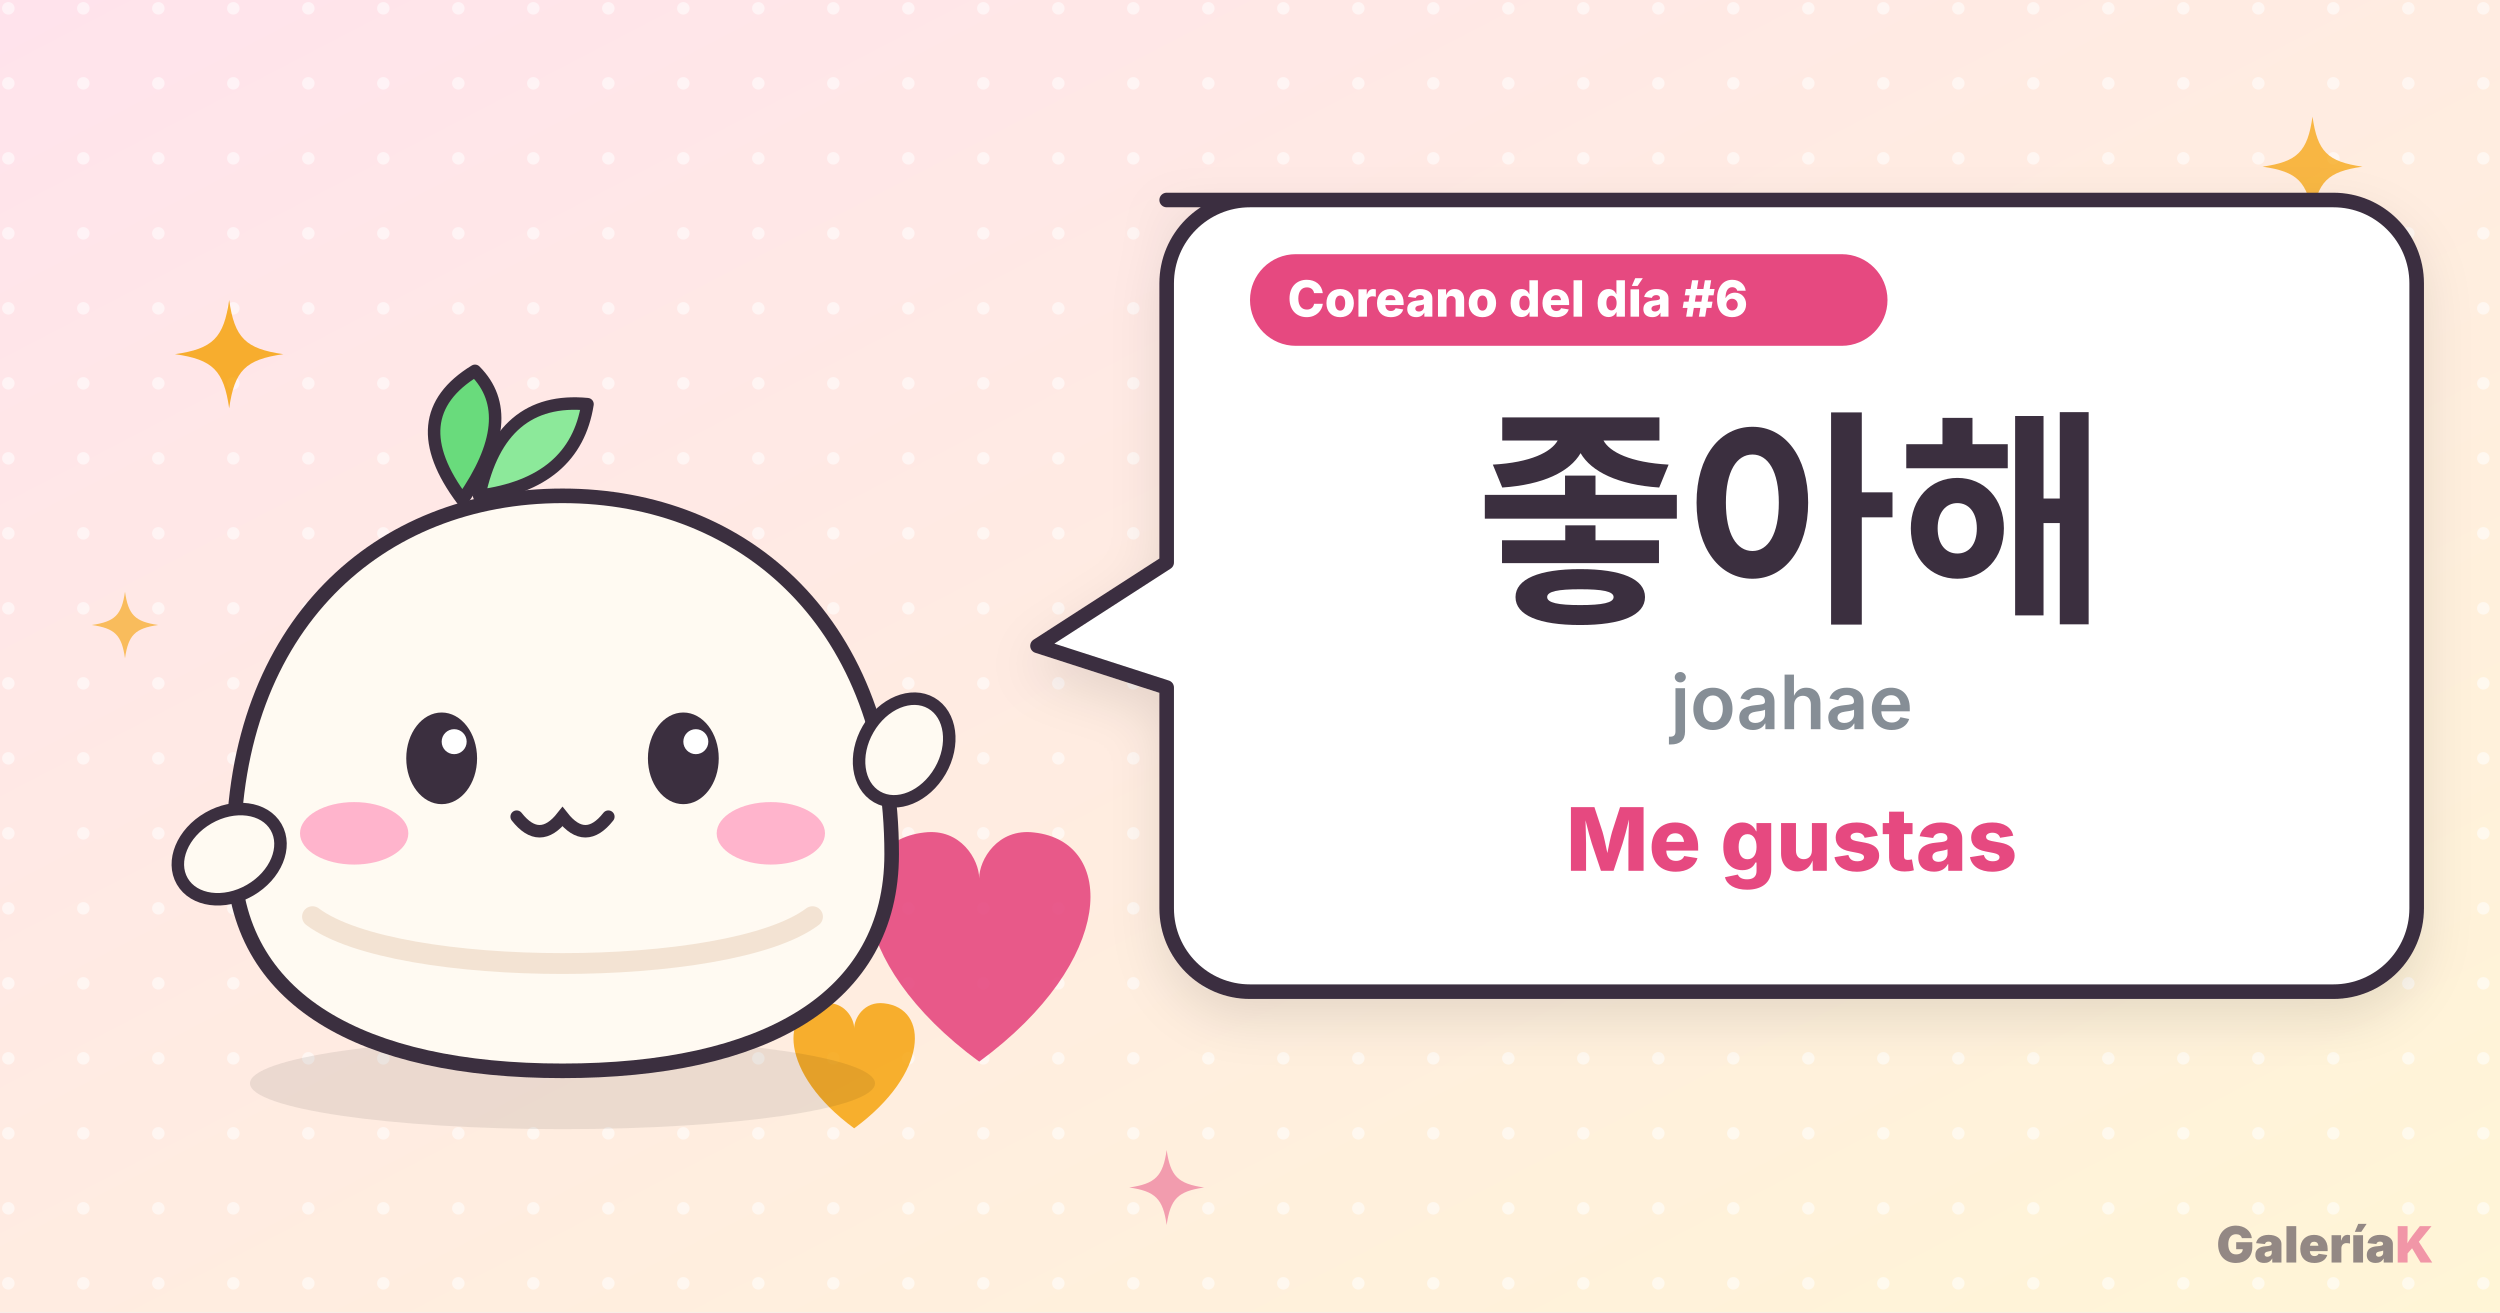
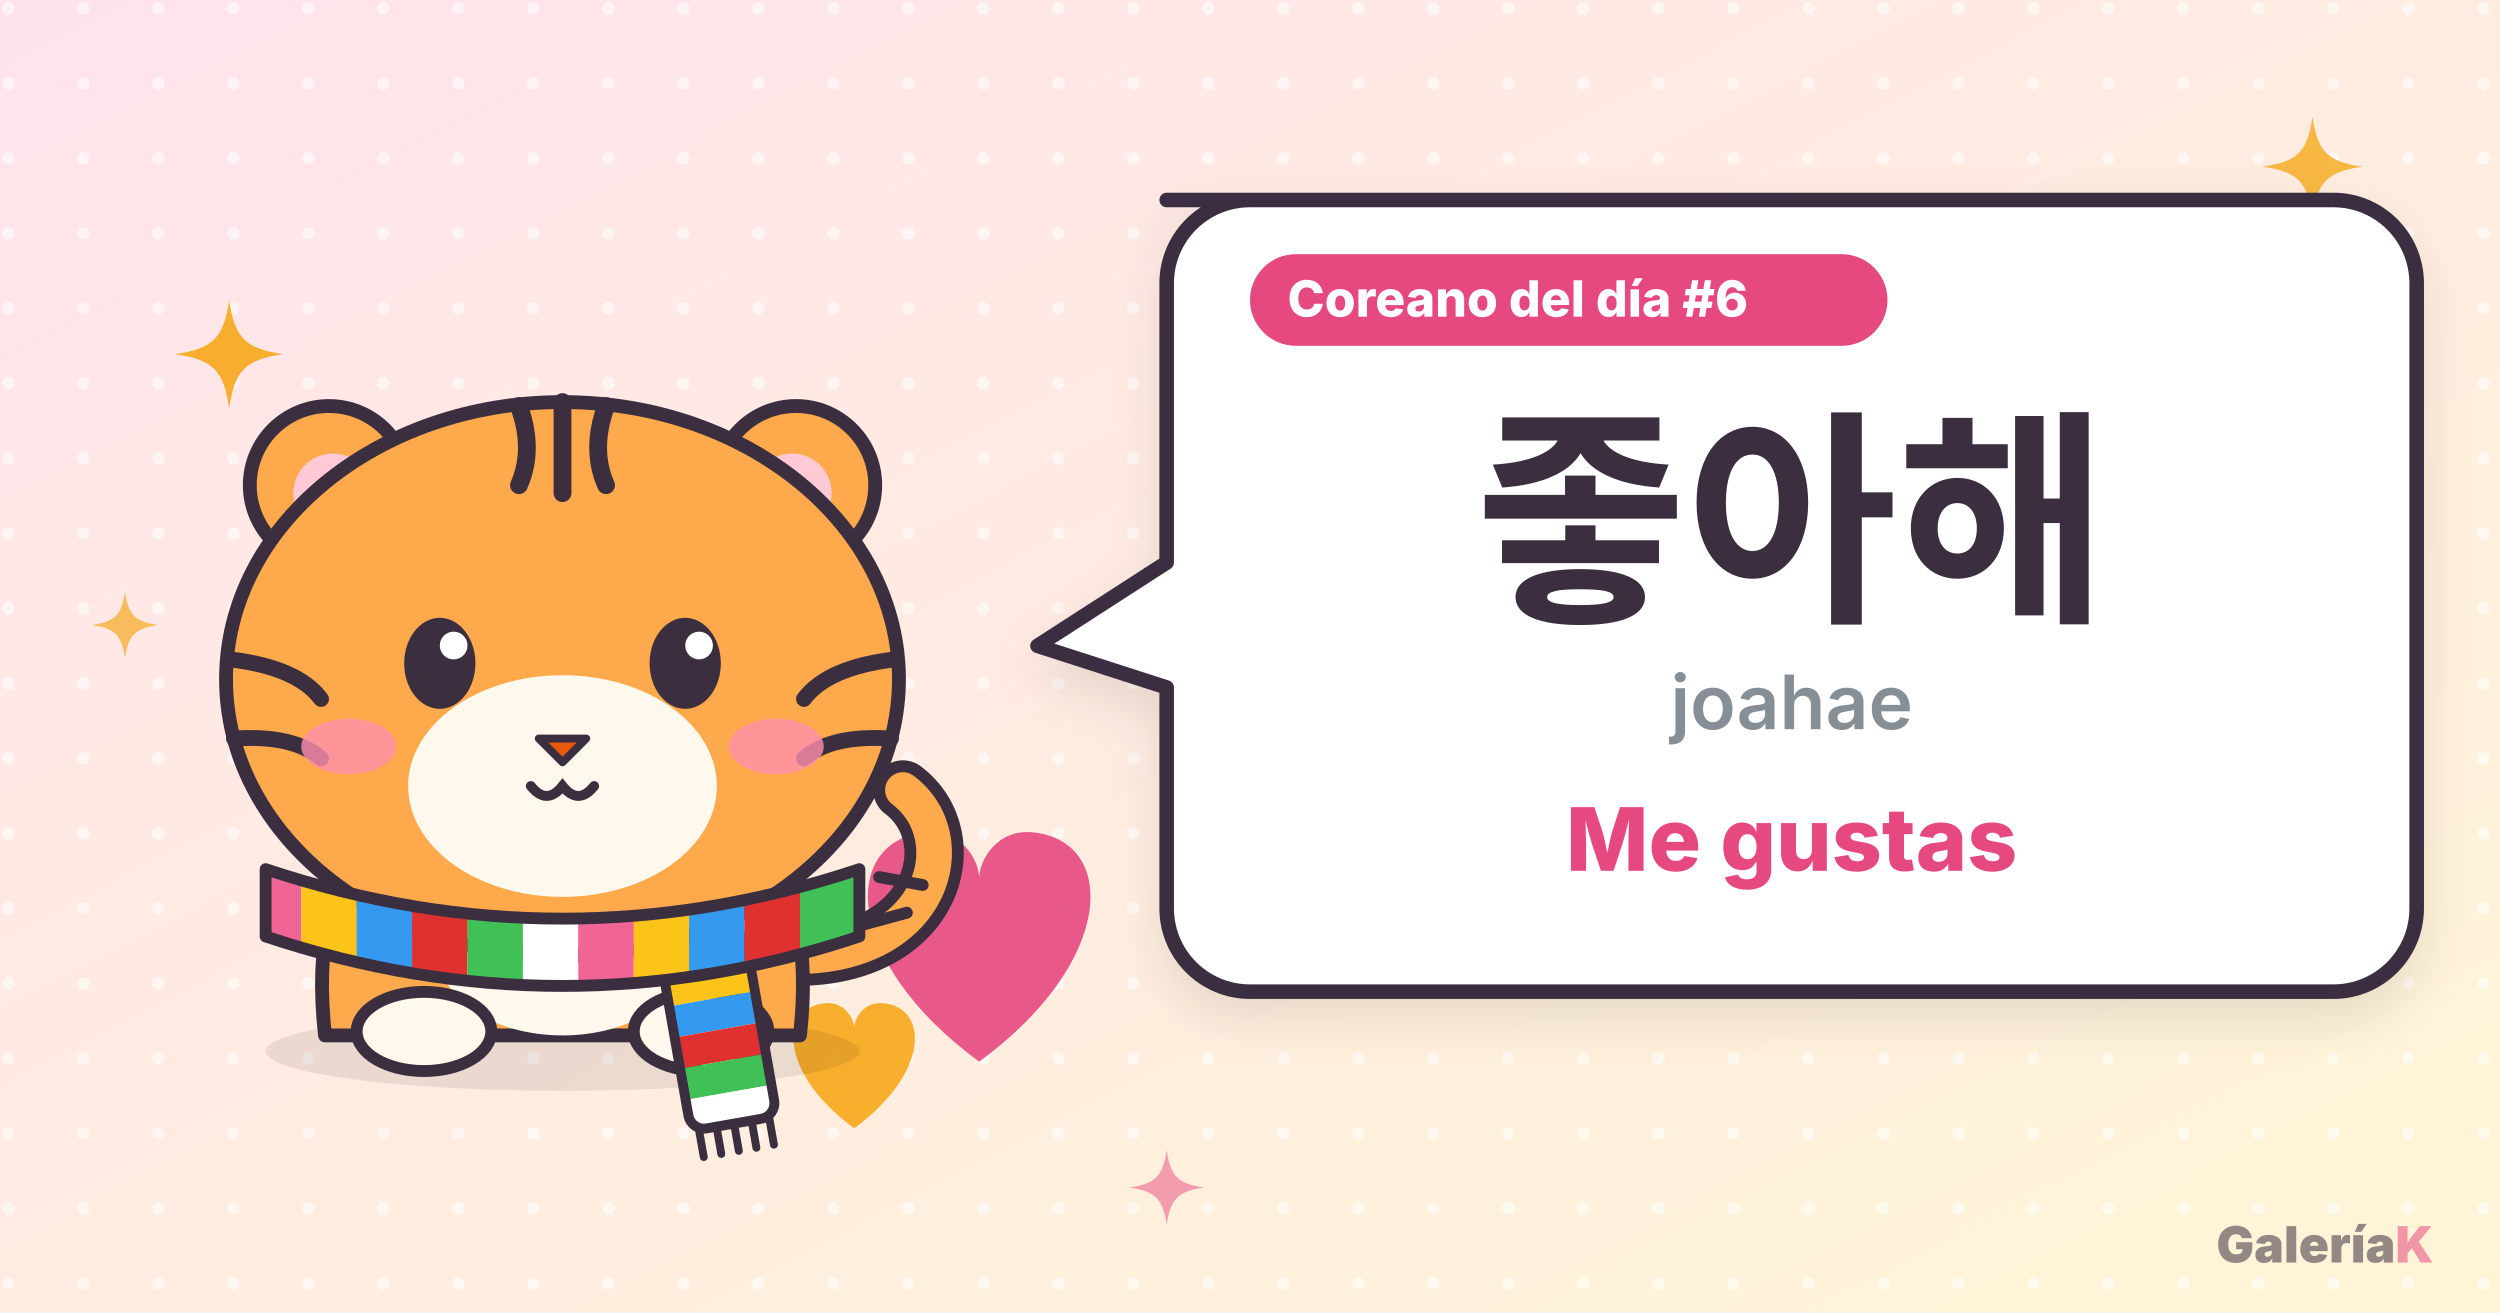
<svg xmlns="http://www.w3.org/2000/svg" viewBox="0 0 1200 630" width="1200" height="630" role="img" aria-label="Coreano del día #6: 좋아해 (joahae) — Me gustas">
  <defs>
    <linearGradient id="bg" x1="0" y1="0" x2="1" y2="1">
      <stop offset="0" stop-color="#ffe3ec" />
      <stop offset="1" stop-color="#fff5d6" />
    </linearGradient>
    <filter id="sh" x="-20%" y="-20%" width="140%" height="140%">
      <feDropShadow dx="0" dy="10" stdDeviation="12" flood-color="#000" flood-opacity=".10" />
    </filter>
    <pattern id="dots" width="36" height="36" patternUnits="userSpaceOnUse">
      <circle cx="4" cy="4" r="3" fill="#fff" opacity=".55" />
    </pattern>
  </defs>
  <rect width="1200" height="630" fill="url(#bg)" />
  <rect width="1200" height="630" fill="url(#dots)" />
  <path transform="translate(1110 80) scale(1.2)" d="M0-20C2-6 6-2 20 0 6 2 2 6 0 20-2 6-6 2-20 0-6-2-2-6 0-20z" fill="#f59f00" opacity="0.7" />
  <path transform="translate(560 570) scale(0.9)" d="M0-20C2-6 6-2 20 0 6 2 2 6 0 20-2 6-6 2-20 0-6-2-2-6 0-20z" fill="#e64980" opacity="0.5" />
  <path transform="translate(60 300) scale(0.8)" d="M0-20C2-6 6-2 20 0 6 2 2 6 0 20-2 6-6 2-20 0-6-2-2-6 0-20z" fill="#f59f00" opacity="0.6" />
  <path transform="translate(470 470) scale(2.2)" d="M0 18C-30-4-30-30-12-32C-4-33 0-26 0-22C0-26 4-33 12-32C30-30 30-4 0 18z" fill="#e64980" opacity="0.9" />
  <path transform="translate(410 520) scale(1.2)" d="M0 18C-30-4-30-30-12-32C-4-33 0-26 0-22C0-26 4-33 12-32C30-30 30-4 0 18z" fill="#f59f00" opacity="0.8" />
  <path transform="translate(110 170) scale(1.3)" d="M0-20C2-6 6-2 20 0 6 2 2 6 0 20-2 6-6 2-20 0-6-2-2-6 0-20z" fill="#f59f00" opacity="0.8" />
-   <g transform="translate(270 370) scale(1.0)">
-     <ellipse cx="0" cy="150" rx="150" ry="22" fill="#000" opacity=".08" />
-     <path d="M-48-130q-30-40 6-62q22 22-6 62z" fill="#69db7c" stroke="#3b2f3f" stroke-width="6" stroke-linejoin="round" />
-     <path d="M-40-132q10-48 52-44q-6 38-52 44z" fill="#8ce99a" stroke="#3b2f3f" stroke-width="6" stroke-linejoin="round" />
-     <path d="M-158 40c0-110 70-172 158-172s158 62 158 172c0 70-62 104-158 104s-158-34-158-104z" fill="#fffaf2" stroke="#3b2f3f" stroke-width="7" />
-     <path d="M-120 70c40 30 200 30 240 0" fill="none" stroke="#f3e3d3" stroke-width="10" stroke-linecap="round" />
-     <ellipse cx="-58" cy="-6" rx="17" ry="22" fill="#3b2f3f" />
-     <ellipse cx="58" cy="-6" rx="17" ry="22" fill="#3b2f3f" />
-     <circle cx="-52" cy="-14" r="6" fill="#fff" />
-     <circle cx="64" cy="-14" r="6" fill="#fff" />
-     <ellipse cx="-100" cy="30" rx="26" ry="15" fill="#ffa8c5" opacity=".85" />
-     <ellipse cx="100" cy="30" rx="26" ry="15" fill="#ffa8c5" opacity=".85" />
-     <g transform="translate(0 0)">
-       <path d="M-22 22q11 14 22 0q11 14 22 0" fill="none" stroke="#3b2f3f" stroke-width="6" stroke-linecap="round" />
+   <g transform="translate(270 345) scale(0.95)">
+     <ellipse cx="0" cy="168" rx="150" ry="20" fill="#000" opacity=".08" />
+     <path d="M118 120c70 0 86-60 54-84" fill="none" stroke="#3b2f3f" stroke-width="30" stroke-linecap="round" />
+     <path d="M118 120c70 0 86-60 54-84" fill="none" stroke="#ffa94d" stroke-width="18" stroke-linecap="round" />
+     <path d="M160 80l22 4M152 104l22-6" stroke="#3b2f3f" stroke-width="6" stroke-linecap="round" />
+     <path d="M-120 160c-10-90 30-130 120-130s130 40 120 130z" fill="#ffa94d" stroke="#3b2f3f" stroke-width="7" stroke-linejoin="round" />
+     <ellipse cx="0" cy="120" rx="62" ry="40" fill="#fff8ec" />
+     <ellipse cx="-70" cy="158" rx="34" ry="20" fill="#fff8ec" stroke="#3b2f3f" stroke-width="6" />
+     <ellipse cx="70" cy="158" rx="34" ry="20" fill="#fff8ec" stroke="#3b2f3f" stroke-width="6" />
+     <circle cx="-118" cy="-118" r="40" fill="#ffa94d" stroke="#3b2f3f" stroke-width="7" />
+     <circle cx="118" cy="-118" r="40" fill="#ffa94d" stroke="#3b2f3f" stroke-width="7" />
+     <circle cx="-116" cy="-114" r="20" fill="#ffc9d6" />
+     <circle cx="116" cy="-114" r="20" fill="#ffc9d6" />
+     <ellipse cx="0" cy="-20" rx="170" ry="140" fill="#ffa94d" stroke="#3b2f3f" stroke-width="7" />
+     <path d="M-22-158q8 22 0 40M0-160v46M22-158q-8 22 0 40" fill="none" stroke="#3b2f3f" stroke-width="9" stroke-linecap="round" />
+     <path d="M-168-30q34 4 46 20M-166 10q30-2 44 10M168-30q-34 4-46 20M166 10q-30-2-44 10" fill="none" stroke="#3b2f3f" stroke-width="8" stroke-linecap="round" />
+     <ellipse cx="0" cy="34" rx="78" ry="56" fill="#fff8ec" />
+     <ellipse cx="-62" cy="-28" rx="18" ry="23" fill="#3b2f3f" />
+     <ellipse cx="62" cy="-28" rx="18" ry="23" fill="#3b2f3f" />
+     <circle cx="-55" cy="-37" r="7" fill="#fff" />
+     <circle cx="69" cy="-37" r="7" fill="#fff" />
+     <ellipse cx="-108" cy="14" rx="24" ry="14" fill="#ff8fab" opacity=".8" />
+     <ellipse cx="108" cy="14" rx="24" ry="14" fill="#ff8fab" opacity=".8" />
+     <path d="M-12 10h24l-12 12z" fill="#e8590c" stroke="#3b2f3f" stroke-width="4" stroke-linejoin="round" />
+     <g>
+       <path d="M-16 34q8 10 16 0q8 10 16 0" fill="none" stroke="#3b2f3f" stroke-width="5" stroke-linecap="round" />
    </g>
-     <ellipse cx="-160" cy="40" rx="26" ry="20" fill="#fffaf2" stroke="#3b2f3f" stroke-width="6" transform="rotate(-30 -160 40)" />
-     <ellipse cx="164" cy="-10" rx="26" ry="20" fill="#fffaf2" stroke="#3b2f3f" stroke-width="6" transform="rotate(-60 164 -10)" />
+     <g transform="translate(0 92)">
+       <g transform="translate(70 18) rotate(-10)">
+         <clipPath id="se">
+           <rect x="-22" y="0" width="44" height="96" rx="8" />
+         </clipPath>
+         <g clip-path="url(#se)">
+           <rect x="-22" y="0" width="44" height="16" fill="#f06595" />
+           <rect x="-22" y="16" width="44" height="16" fill="#fcc419" />
+           <rect x="-22" y="32" width="44" height="16" fill="#339af0" />
+           <rect x="-22" y="48" width="44" height="16" fill="#e03131" />
+           <rect x="-22" y="64" width="44" height="16" fill="#40c057" />
+           <rect x="-22" y="80" width="44" height="16" fill="#fff" />
+         </g>
+         <rect x="-22" y="0" width="44" height="96" rx="8" fill="none" stroke="#3b2f3f" stroke-width="5" />
+         <path d="M-18 96v14" stroke="#3b2f3f" stroke-width="4" stroke-linecap="round" />
+         <path d="M-9 96v14" stroke="#3b2f3f" stroke-width="4" stroke-linecap="round" />
+         <path d="M0 96v14" stroke="#3b2f3f" stroke-width="4" stroke-linecap="round" />
+         <path d="M9 96v14" stroke="#3b2f3f" stroke-width="4" stroke-linecap="round" />
+         <path d="M18 96v14" stroke="#3b2f3f" stroke-width="4" stroke-linecap="round" />
+       </g>
+       <clipPath id="sc">
+         <path d="M-150-16Q0 34 150-16L150 18Q0 68-150 18Z" />
+       </clipPath>
+       <g clip-path="url(#sc)">
+         <rect x="-160" y="-40" width="28" height="140" fill="#f06595" />
+         <rect x="-132" y="-40" width="28" height="140" fill="#fcc419" />
+         <rect x="-104" y="-40" width="28" height="140" fill="#339af0" />
+         <rect x="-76" y="-40" width="28" height="140" fill="#e03131" />
+         <rect x="-48" y="-40" width="28" height="140" fill="#40c057" />
+         <rect x="-20" y="-40" width="28" height="140" fill="#fff" />
+         <rect x="8" y="-40" width="28" height="140" fill="#f06595" />
+         <rect x="36" y="-40" width="28" height="140" fill="#fcc419" />
+         <rect x="64" y="-40" width="28" height="140" fill="#339af0" />
+         <rect x="92" y="-40" width="28" height="140" fill="#e03131" />
+         <rect x="120" y="-40" width="28" height="140" fill="#40c057" />
+         <rect x="148" y="-40" width="28" height="140" fill="#fff" />
+       </g>
+       <path d="M-150-16Q0 34 150-16L150 18Q0 68-150 18Z" fill="none" stroke="#3b2f3f" stroke-width="6" stroke-linejoin="round" />
+     </g>
  </g>
  <g filter="url(#sh)">
    <path d="M560 96h560a40 40 0 0 1 40 40v300a40 40 0 0 1-40 40H600a40 40 0 0 1-40-40V330l-62-20 62-40V136a40 40 0 0 1 40-40z" fill="#fff" stroke="#3b2f3f" stroke-width="7" stroke-linejoin="round" />
  </g>
  <rect x="600" y="122" width="306" height="44" rx="22" fill="#e64980" />
  <text x="618" y="152" font-family="'Noto Sans KR','Apple SD Gothic Neo','Malgun Gothic',Inter,Arial,sans-serif" font-size="24" font-weight="800" fill="#fff">Coreano del día #6</text>
  <text x="860" y="290" text-anchor="middle" font-family="'Noto Sans KR','Apple SD Gothic Neo','Malgun Gothic',Inter,Arial,sans-serif" font-size="110" font-weight="900" fill="#3b2f3f">좋아해</text>
  <text x="860" y="350" text-anchor="middle" font-family="'Noto Sans KR','Apple SD Gothic Neo','Malgun Gothic',Inter,Arial,sans-serif" font-size="36" font-weight="600" fill="#868e96">joahae</text>
  <text x="860" y="418" text-anchor="middle" font-family="'Noto Sans KR','Apple SD Gothic Neo','Malgun Gothic',Inter,Arial,sans-serif" font-size="42" font-weight="800" fill="#e64980">Me gustas</text>
  <text x="1168" y="606" text-anchor="end" font-family="'Noto Sans KR','Apple SD Gothic Neo','Malgun Gothic',Inter,Arial,sans-serif" font-size="24" font-weight="900" fill="#3b2f3f" opacity=".55">Galería<tspan fill="#e64980">K</tspan>
  </text>
</svg>
